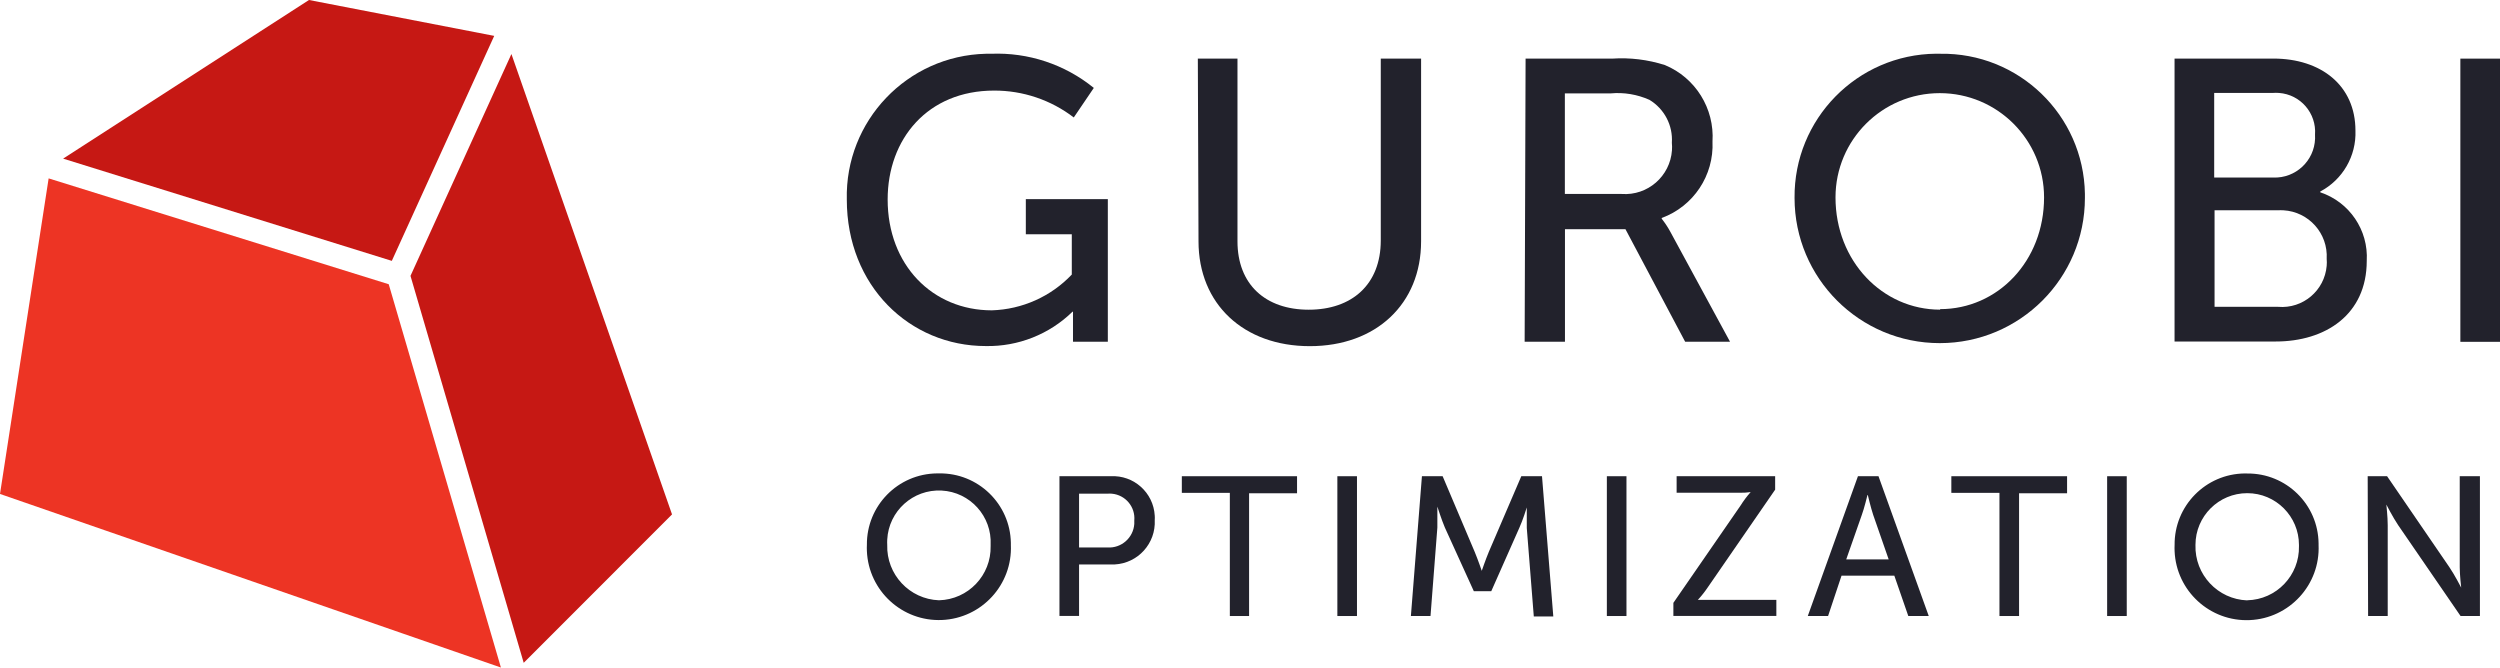
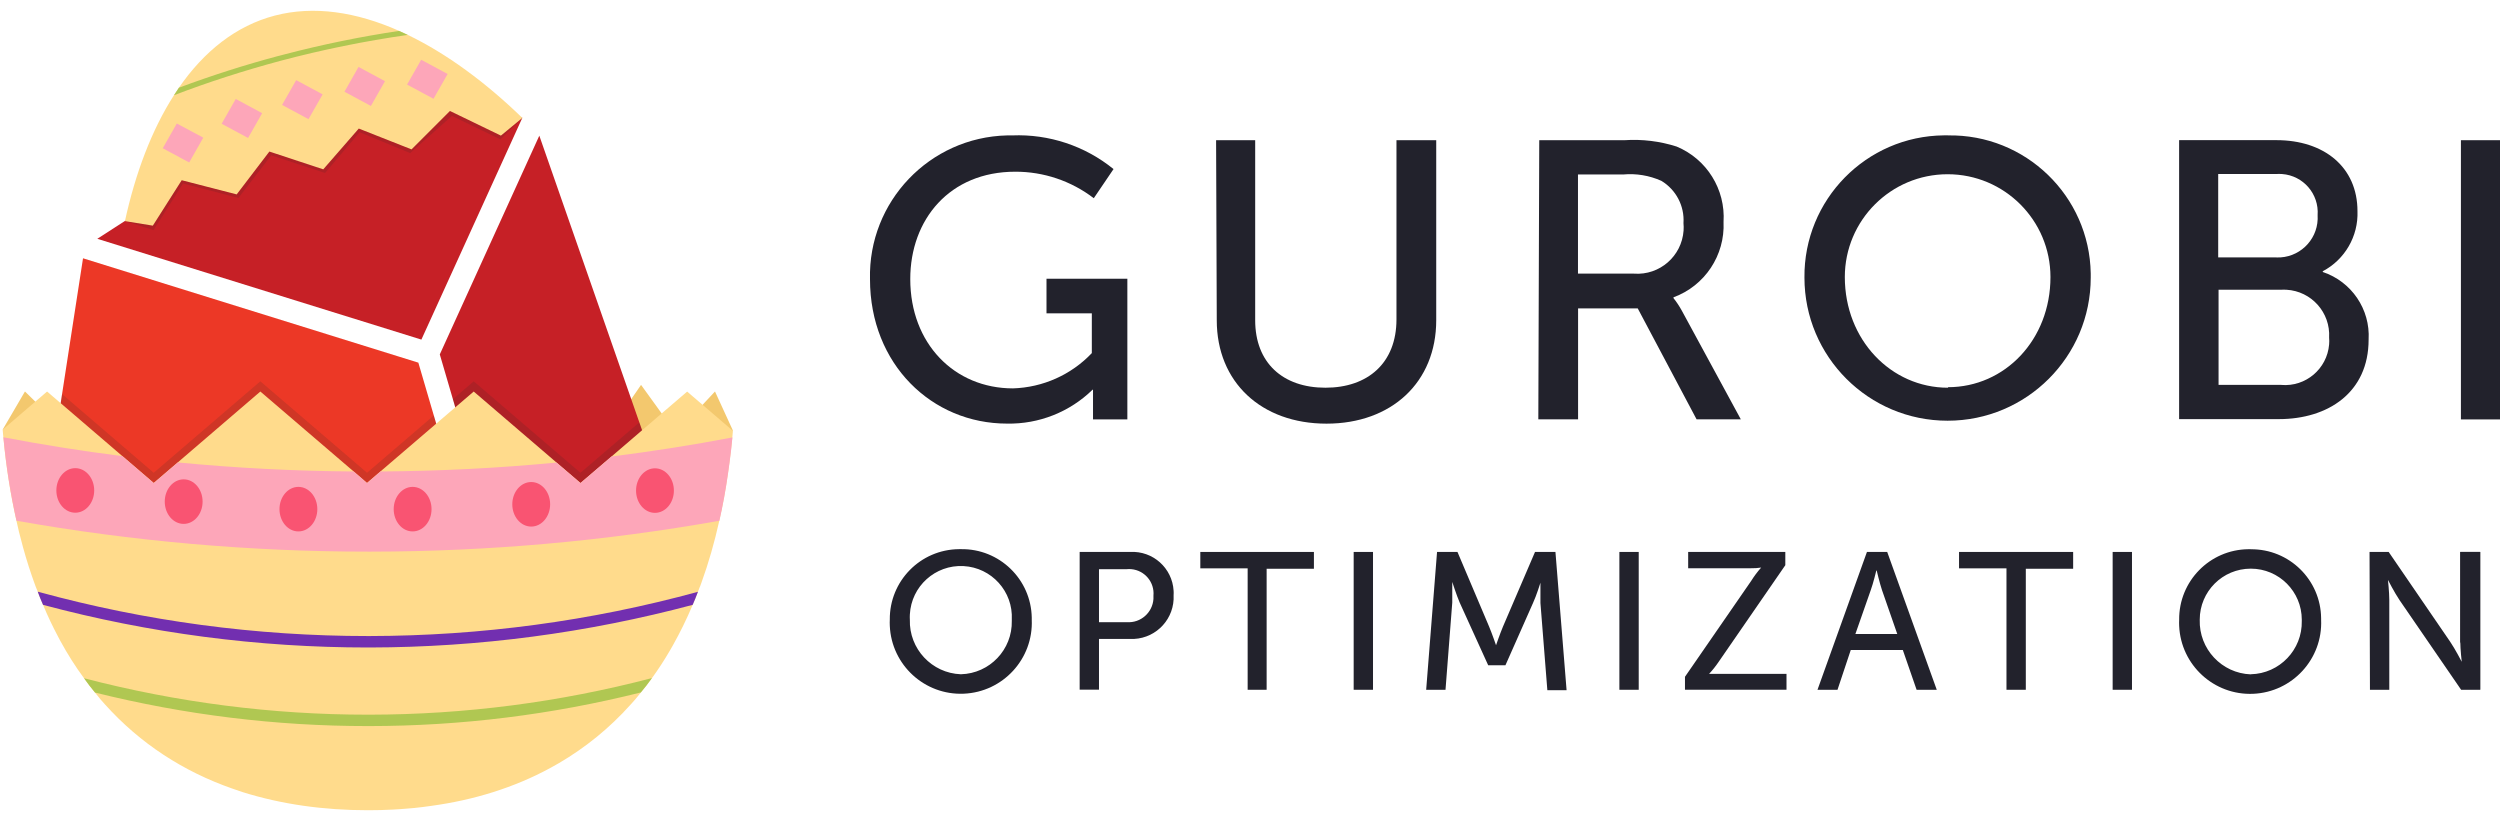
- <svg xmlns="http://www.w3.org/2000/svg" id="Layer_2" viewBox="0 0 478.03 127.64">
+ <svg xmlns="http://www.w3.org/2000/svg" id="Layer_1" viewBox="0 0 484.83 160.06">
  <defs>
-     <style>.cls-1{fill:#ed3424;}.cls-2{fill:#c61814;}.cls-3{fill:#22222c;}</style>
+     <style>.cls-1,.cls-2{fill:#262626;}.cls-3{fill:#c62026;}.cls-2,.cls-4{opacity:.15;}.cls-5{fill:#ffdb8c;}.cls-6{fill:#f3c86e;}.cls-7{fill:#722fb0;}.cls-8{fill:#fda6b9;}.cls-9{fill:#b0c752;}.cls-10{fill:#22222c;}.cls-11{fill:#f95472;}.cls-12{fill:#ec3826;}</style>
  </defs>
-   <g id="Layer_2-2">
-     <path class="cls-3" d="m179.54,114.78c5.59-.14,10.01-4.78,9.88-10.37,0-.07,0-.15,0-.22.28-5.46-3.92-10.11-9.38-10.39-5.46-.28-10.11,3.92-10.39,9.38-.02.34-.02.67,0,1.01-.17,5.65,4.25,10.38,9.89,10.59m0-24.26c7.46-.13,13.62,5.82,13.75,13.28,0,.13,0,.26,0,.39.33,7.6-5.57,14.03-13.17,14.36-7.6.33-14.03-5.57-14.36-13.17-.02-.4-.02-.79,0-1.19-.07-7.48,5.93-13.6,13.41-13.67.12,0,.24,0,.36,0" />
-     <path class="cls-3" d="m211.75,104.68c2.66.18,4.96-1.84,5.14-4.5.01-.21.01-.43,0-.64.24-2.6-1.68-4.9-4.28-5.14-.29-.03-.57-.03-.86,0h-5.42v10.28h5.42Zm-9.17-13.62h9.79c4.41-.25,8.18,3.13,8.43,7.53.02.28.02.56,0,.84.23,4.47-3.2,8.27-7.67,8.5-.25.01-.51.01-.76,0h-6.04v9.84h-3.75v-26.73Z" />
-     <polygon class="cls-3" points="235.16 94.24 225.98 94.24 225.98 91.06 248.01 91.06 248.01 94.32 238.84 94.32 238.84 117.79 235.16 117.79 235.16 94.24" />
-     <rect class="cls-3" x="255.72" y="91.06" width="3.75" height="26.73" />
-     <path class="cls-3" d="m271.89,91.06h3.96l6.14,14.49c.62,1.49,1.34,3.6,1.34,3.6,0,0,.72-2.11,1.34-3.6l6.22-14.49h3.96l2.16,26.81h-3.73l-1.34-16.91v-3.93s-.8,2.57-1.44,3.93l-5.35,12.08h-3.34l-5.53-12.16c-.62-1.44-1.44-4.01-1.44-4.01v4.01l-1.31,16.91h-3.75l2.11-26.73Z" />
-     <rect class="cls-3" x="307.25" y="91.06" width="3.75" height="26.73" />
-     <path class="cls-3" d="m319.97,115.27l12.85-18.61c.57-.91,1.21-1.77,1.93-2.57-.66.1-1.33.14-2,.13h-12.16v-3.16h18.84v2.57l-12.85,18.63c-.58.86-1.22,1.68-1.93,2.44h15.01v3.08h-19.69v-2.52Z" />
-     <path class="cls-3" d="m357.08,94.66s-.62,2.57-1.08,3.8l-2.98,8.51h8.12l-2.96-8.51c-.46-1.36-1.03-3.8-1.03-3.8h-.08Zm5.14,15.42h-10.1l-2.57,7.71h-3.88l9.59-26.73h3.93l9.61,26.73h-3.91l-2.67-7.71Z" />
-     <polygon class="cls-3" points="382.32 94.24 373.12 94.24 373.12 91.06 395.25 91.06 395.25 94.32 386.07 94.32 386.07 117.79 382.32 117.79 382.32 94.24" />
-     <rect class="cls-3" x="402.91" y="91.06" width="3.75" height="26.73" />
-     <path class="cls-3" d="m429.69,114.78c5.59-.12,10.02-4.75,9.9-10.34,0-.08,0-.16,0-.24,0-5.46-4.42-9.9-9.89-9.9-5.46,0-9.9,4.42-9.9,9.89v.02c-.17,5.65,4.25,10.38,9.89,10.59m0-24.26c7.47-.07,13.58,5.92,13.65,13.39,0,.1,0,.19,0,.28.33,7.6-5.57,14.03-13.17,14.36-7.6.33-14.03-5.57-14.36-13.17-.02-.4-.02-.79,0-1.19-.07-7.48,5.93-13.6,13.41-13.68.16,0,.31,0,.47,0" />
-     <path class="cls-3" d="m452.71,91.06h3.73l11.93,17.42c.98,1.44,2.24,3.88,2.24,3.88,0,0-.28-2.42-.28-3.88v-17.42h3.86v26.73h-3.7l-11.95-17.4c-1-1.49-2.24-3.91-2.24-3.91,0,0,.26,2.39.26,3.91v17.4h-3.75l-.08-26.73Z" />
-     <path class="cls-3" d="m189.49,10.28c7.13-.29,14.12,2.03,19.66,6.53l-3.83,5.65c-4.37-3.35-9.73-5.16-15.24-5.14-12.7,0-20.35,9.25-20.35,20.82,0,12.54,8.58,21.2,19.92,21.2,5.8-.18,11.29-2.63,15.29-6.84v-7.71h-8.79v-6.71h15.68v27.27h-6.66v-5.76h-.08c-4.43,4.33-10.41,6.7-16.6,6.58-14.55,0-26.57-11.49-26.57-28.01-.36-15.04,11.55-27.52,26.59-27.88.33,0,.66,0,.99,0" />
-     <path class="cls-3" d="m229.04,11.21h7.58v34.93c0,8.25,5.35,13.08,13.62,13.08s13.78-4.83,13.78-13.24V11.21h7.71v34.93c0,12-8.64,20.05-21.28,20.05s-21.28-8.04-21.28-20.05l-.13-34.93Z" />
-     <path class="cls-3" d="m310.1,37.09c4.96.35,9.25-3.39,9.6-8.35.03-.48.03-.97-.02-1.45.22-3.32-1.44-6.48-4.29-8.2-2.33-1.04-4.89-1.47-7.43-1.23h-8.74v19.22h10.87Zm-18.4-25.88h16.55c3.41-.23,6.84.19,10.1,1.23,5.85,2.43,9.5,8.31,9.1,14.62.3,6.47-3.63,12.39-9.71,14.62v.15c.61.76,1.15,1.58,1.62,2.44l11.44,21.07h-8.58l-11.41-21.51h-11.57v21.51h-7.71l.18-54.15Z" />
-     <path class="cls-3" d="m370.96,59.11c11.03,0,19.89-9.18,19.89-21.36,0-11.01-8.93-19.94-19.94-19.94s-19.94,8.93-19.94,19.94c0,12.18,8.97,21.46,20,21.46v-.1Zm0-48.83c15.04-.26,27.45,11.73,27.7,26.77,0,.27,0,.53,0,.8,0,15.33-12.43,27.76-27.76,27.76s-27.76-12.43-27.76-27.76c-.14-15.09,11.97-27.44,27.06-27.58.25,0,.5,0,.75,0" />
-     <path class="cls-3" d="m435.62,58.67c4.72.4,8.87-3.11,9.27-7.84.04-.44.04-.89,0-1.34.28-4.85-3.42-9-8.27-9.28-.36-.02-.73-.02-1.09,0h-12.08v18.45h12.16Zm-.93-24.72c4.26.15,7.83-3.18,7.98-7.43,0-.26,0-.51-.01-.77.3-4.11-2.78-7.68-6.89-7.98-.4-.03-.81-.03-1.21,0h-11.18v16.17h11.31Zm-18.89-22.75h18.89c9.12,0,15.7,5.14,15.7,13.78.18,4.85-2.44,9.38-6.73,11.64v.15c5.58,1.86,9.23,7.23,8.89,13.11,0,10.28-7.89,15.42-17.4,15.42h-19.35V11.21Z" />
-     <rect class="cls-3" x="470.45" y="11.21" width="7.58" height="54.15" />
-     <polygon class="cls-2" points="94.5 6.86 59.08 0 12.07 30.33 74.92 49.88 94.5 6.86" />
-     <polygon class="cls-1" points="9.3 34.11 6.36 53.16 0 94.45 77.03 121.14 95.78 127.64 74.33 54.35 9.3 34.11" />
-     <polygon class="cls-2" points="97.79 10.33 78.49 52.75 100.14 126.74 128.5 98.36 97.79 10.33" />
+   <polygon class="cls-6" points="142.15 83.53 138.66 75.92 131.1 84.03 124.32 74.64 115.51 87.42 142.15 83.53" />
+   <polygon class="cls-6" points="13.61 84.52 4.84 75.92 .52 83.31 13.61 84.52" />
+   <path class="cls-10" d="M186.34,130.76c5.59-.14,10.01-4.78,9.88-10.37v-.22c.28-5.46-3.92-10.11-9.38-10.39s-10.11,3.92-10.39,9.38c-.02.34-.02.67,0,1.01-.17,5.65,4.25,10.38,9.89,10.59M186.34,106.5c7.46-.13,13.62,5.82,13.75,13.28v.39c.33,7.6-5.57,14.03-13.17,14.36-7.6.33-14.03-5.57-14.36-13.17-.02-.4-.02-.79,0-1.19-.07-7.48,5.93-13.6,13.41-13.67h.36" />
+   <path class="cls-10" d="M218.55,120.66c2.66.18,4.96-1.84,5.14-4.5,0-.21,0-.43,0-.64.24-2.6-1.68-4.9-4.28-5.14-.29-.03-.57-.03-.86,0h-5.42v10.28h5.42ZM209.38,107.04h9.79c4.41-.25,8.18,3.13,8.43,7.53.02.28.02.56,0,.84.23,4.47-3.2,8.27-7.67,8.5-.25.01-.51.01-.76,0h-6.04v9.84h-3.75v-26.73.02Z" />
+   <path class="cls-10" d="M278.69,107.04h3.96l6.14,14.49c.62,1.49,1.34,3.6,1.34,3.6,0,0,.72-2.11,1.34-3.6l6.22-14.49h3.96l2.16,26.81h-3.73l-1.34-16.91v-3.93s-.8,2.57-1.44,3.93l-5.35,12.08h-3.34l-5.53-12.16c-.62-1.44-1.44-4.01-1.44-4.01v4.01l-1.31,16.91h-3.75l2.11-26.73h0Z" />
+   <path class="cls-10" d="M363.88,110.64s-.62,2.57-1.08,3.8l-2.98,8.51h8.12l-2.96-8.51c-.46-1.36-1.03-3.8-1.03-3.8h-.08,0ZM369.02,126.06h-10.1l-2.57,7.71h-3.88l9.59-26.73h3.93l9.61,26.73h-3.91l-2.67-7.71h0Z" />
+   <path class="cls-10" d="M436.49,130.76c5.59-.12,10.02-4.75,9.9-10.34v-.24c0-5.46-4.42-9.9-9.89-9.9s-9.9,4.42-9.9,9.89v.02c-.17,5.65,4.25,10.38,9.89,10.59M436.49,106.52c7.47-.07,13.58,5.92,13.65,13.39v.28c.33,7.6-5.57,14.03-13.17,14.36s-14.03-5.57-14.36-13.17c-.02-.4-.02-.79,0-1.19-.07-7.48,5.93-13.6,13.41-13.68h.47" />
+   <path class="cls-10" d="M459.51,107.04h3.73l11.93,17.42c.98,1.44,2.24,3.88,2.24,3.88,0,0-.28-2.42-.28-3.88v-17.42h3.86v26.73h-3.7l-11.95-17.4c-1-1.49-2.24-3.91-2.24-3.91,0,0,.26,2.39.26,3.91v17.4h-3.75l-.08-26.73h-.02Z" />
+   <path class="cls-10" d="M196.29,26.26c7.13-.29,14.12,2.03,19.66,6.53l-3.83,5.65c-4.37-3.35-9.73-5.16-15.24-5.14-12.7,0-20.35,9.25-20.35,20.82,0,12.54,8.58,21.2,19.92,21.2,5.8-.18,11.29-2.63,15.29-6.84v-7.71h-8.79v-6.71h15.68v27.27h-6.66v-5.76h-.08c-4.43,4.33-10.41,6.7-16.6,6.58-14.55,0-26.57-11.49-26.57-28.01-.36-15.04,11.55-27.52,26.59-27.88h.99" />
+   <path class="cls-10" d="M235.84,27.19h7.58v34.92c0,8.25,5.35,13.08,13.62,13.08s13.78-4.83,13.78-13.24V27.19h7.71v34.92c0,12-8.64,20.05-21.28,20.05s-21.28-8.04-21.28-20.05l-.13-34.93h0Z" />
+   <path class="cls-10" d="M316.9,53.07c4.96.35,9.25-3.39,9.6-8.35.03-.48.03-.97-.02-1.45.22-3.32-1.44-6.48-4.29-8.2-2.33-1.04-4.89-1.47-7.43-1.23h-8.74v19.22h10.88ZM298.5,27.19h16.55c3.41-.23,6.84.19,10.1,1.23,5.85,2.43,9.5,8.31,9.1,14.62.3,6.47-3.63,12.39-9.71,14.62v.15c.61.76,1.15,1.58,1.62,2.44l11.44,21.07h-8.58l-11.41-21.51h-11.57v21.51h-7.71l.18-54.15v.02Z" />
+   <path class="cls-10" d="M377.76,75.09c11.03,0,19.89-9.18,19.89-21.36,0-11.01-8.93-19.94-19.94-19.94s-19.94,8.93-19.94,19.94c0,12.18,8.97,21.46,20,21.46v-.1h0ZM377.76,26.26c15.04-.26,27.45,11.73,27.7,26.77v.8c0,15.33-12.43,27.76-27.76,27.76s-27.76-12.43-27.76-27.76c-.14-15.09,11.97-27.44,27.06-27.58h.75" />
+   <path class="cls-10" d="M442.42,74.65c4.72.4,8.87-3.11,9.27-7.84.04-.44.04-.89,0-1.34.28-4.85-3.42-9-8.27-9.28-.36-.02-.73-.02-1.09,0h-12.08v18.45h12.17ZM441.49,49.93c4.26.15,7.83-3.18,7.98-7.43,0-.26,0-.51-.01-.77.3-4.11-2.78-7.68-6.89-7.98-.4-.03-.81-.03-1.21,0h-11.18v16.17h11.31ZM422.6,27.18h18.89c9.12,0,15.7,5.14,15.7,13.78.18,4.85-2.44,9.38-6.73,11.64v.15c5.58,1.86,9.23,7.23,8.89,13.11,0,10.28-7.89,15.42-17.4,15.42h-19.35V27.19h0Z" />
+   <polygon class="cls-12" points="16.1 50.09 13.16 69.14 6.8 110.43 83.83 137.12 102.58 143.62 81.13 70.33 16.1 50.09" />
+   <polygon class="cls-3" points="104.59 26.31 85.29 68.73 106.94 142.72 135.3 114.34 104.59 26.31" />
+   <polygon class="cls-10" points="241.96 110.22 232.78 110.22 232.78 107.04 254.81 107.04 254.81 110.3 245.64 110.3 245.64 133.77 241.96 133.77 241.96 110.22" />
+   <rect class="cls-10" x="262.52" y="107.04" width="3.75" height="26.73" />
+   <rect class="cls-10" x="314.05" y="107.04" width="3.75" height="26.73" />
+   <path class="cls-10" d="M326.77,131.25l12.85-18.61c.57-.91,1.21-1.77,1.93-2.57-.66.1-1.33.14-2,.13h-12.16v-3.16h18.84v2.57l-12.85,18.63c-.58.86-1.22,1.68-1.93,2.44h15.01v3.08h-19.69v-2.52h0Z" />
+   <polygon class="cls-10" points="389.12 110.22 379.92 110.22 379.92 107.04 402.05 107.04 402.05 110.3 392.87 110.3 392.87 133.77 389.12 133.77 389.12 110.22" />
+   <rect class="cls-10" x="409.71" y="107.04" width="3.75" height="26.73" />
+   <rect class="cls-10" x="477.25" y="27.19" width="7.58" height="54.15" />
+   <path class="cls-10" d="M477.13,124.46v-17.42h3.86v26.73" />
+   <polygon class="cls-3" points="101.3 22.84 52.14 15.98 28.88 39.85 18.87 46.31 81.72 65.86 101.3 22.84" />
+   <g class="cls-4">
+     <polygon class="cls-1" points="62.27 24.13 47.09 28.86 32.48 33.95 24.22 42.88 29.77 44.63 35.49 35.59 46.24 38.39 52.6 30.13 63.04 33.55 69.74 25.64 79.55 29.69 87.64 22.48 97.06 27.04 101.3 22.88 86.98 20.45 62.27 24.13" />
  </g>
+   <path class="cls-5" d="M53.3,3.02c-7.54,1.97-13.75,6.96-18.6,13.98-.33.47-.65.96-.96,1.46-4.32,6.73-7.49,15.15-9.51,24.42l5.41.88,5.6-8.81,10.66,2.75,6.34-8.31,10.45,3.45,6.89-7.91,10.23,4.04,7.45-7.45,9.88,4.78,4.16-3.43c-7.1-6.88-14.67-12.47-22.23-16.11-.56-.27-1.13-.53-1.69-.78-8.26-3.66-16.49-4.94-24.08-2.96Z" />
+   <path class="cls-9" d="M54.06,10.83c-6.59,1.76-13.05,3.82-19.36,6.18-.33.47-.65.96-.96,1.46,6.71-2.57,13.6-4.78,20.63-6.67,8.13-2.16,16.38-3.84,24.7-5.03-.56-.27-1.13-.53-1.69-.78-7.45,1.12-14.84,2.63-22.14,4.54l-1.18.31Z" />
+   <polygon class="cls-8" points="59.83 23.11 62.57 18.3 57.44 15.54 54.7 20.35 59.83 23.11" />
+   <polygon class="cls-8" points="71.93 20.55 74.66 15.74 69.53 12.98 66.8 17.79 71.93 20.55" />
+   <polygon class="cls-8" points="84.07 19.16 86.81 14.35 81.68 11.59 78.94 16.4 84.07 19.16" />
+   <polygon class="cls-8" points="48.11 26.76 50.84 21.95 45.72 19.19 42.98 24 48.11 26.76" />
+   <polygon class="cls-8" points="36.69 31.51 39.42 26.7 34.29 23.95 31.56 28.75 36.69 31.51" />
+   <polygon class="cls-2" points="71.18 91.69 50.49 73.95 29.81 91.69 12.04 76.44 8.89 96.88 89.09 97.51 84.13 80.58 71.18 91.69" />
+   <polygon class="cls-2" points="123.99 81.91 112.57 91.69 91.87 73.95 87.83 77.41 93.72 97.55 129.54 97.84 123.99 81.91" />
+   <path class="cls-5" d="M112.57,93.67l-4.64-3.97-16.06-13.77-18.09,15.5-2.61,2.24-2.59-2.24-18.09-15.5-16.02,13.75-4.66,3.99-6.07-5.21-14.61-12.53-8.61,7.39c0,.18.02.33.04.51.04.33.06.64.09.98.54,5.79,1.41,11.18,2.54,16.19.09.38.17.75.26,1.13.15.69.3,1.35.49,2,.66,2.64,1.41,5.15,2.24,7.56.11.35.24.69.36,1.02.24.71.51,1.4.79,2.06.32.87.66,1.73,1.03,2.55.88,2.13,1.84,4.15,2.88,6.1.13.29.28.55.43.82,1.43,2.62,2.95,5.03,4.63,7.3.68.95,1.39,1.91,2.14,2.79.08.11.15.2.23.29.53.69,1.09,1.33,1.65,1.95,6.94,7.72,15.32,13.06,24.67,16.34.66.24,1.33.47,2.01.69,7.6,2.39,15.79,3.53,24.35,3.53,1.65,0,3.29-.04,4.93-.13.86-.04,1.71-.11,2.58-.18.51-.04,1.02-.09,1.52-.13,1.07-.11,2.14-.24,3.21-.4,8.29-1.13,16.09-3.53,23.14-7.36.56-.31,1.13-.62,1.69-.95,5.1-2.99,9.78-6.76,13.93-11.4.58-.62,1.13-1.26,1.67-1.95.08-.11.17-.2.24-.31.75-.89,1.47-1.82,2.16-2.79,1.24-1.71,2.41-3.5,3.52-5.41.19-.31.38-.64.56-.98,1.37-2.44,2.65-5.03,3.82-7.81.36-.82.7-1.66,1.02-2.53.13-.33.26-.69.39-1.02h.02c.09-.29.21-.6.32-.89,1.34-3.7,2.48-7.65,3.42-11.89.66-2.91,1.22-5.94,1.67-9.11.11-.71.21-1.44.3-2.17.23-1.6.39-3.22.56-4.88.04-.33.06-.67.09-1,0-.09.02-.2.02-.29l-8.87-7.61-14.68,12.6-6.02,5.15Z" />
+   <path class="cls-8" d="M107.93,89.7c-11.3,1.09-22.69,1.66-34.14,1.73l-2.61,2.24-2.59-2.24c-11.45-.07-22.83-.67-34.11-1.75l-4.66,3.99-6.07-5.21c-7.76-.98-15.46-2.2-23.09-3.66.54,5.79,1.41,11.18,2.54,16.19,22.37,3.97,45.22,5.99,68.23,5.99h.43c22.83-.02,45.48-2.04,67.65-5.99.66-2.91,1.22-5.94,1.67-9.11.11-.71.21-1.44.3-2.17.23-1.6.39-3.22.56-4.88-7.76,1.49-15.59,2.71-23.45,3.7l-6.02,5.15-4.64-3.97Z" />
+   <path class="cls-9" d="M16.29,131.52c.68.95,1.39,1.91,2.14,2.79,17.35,4.32,35.06,6.5,52.91,6.5h.36c17.71-.02,35.31-2.2,52.57-6.52.75-.89,1.47-1.82,2.16-2.79-17.95,4.7-36.27,7.07-54.73,7.1h-.36c-18.58,0-37-2.37-55.05-7.07Z" />
+   <path class="cls-7" d="M7.32,114.75c.32.87.66,1.73,1.03,2.55,20.57,5.5,41.68,8.27,62.99,8.27h.36c21.19-.04,42.17-2.82,62.63-8.27.36-.82.7-1.66,1.02-2.53-20.78,5.68-42.12,8.54-63.64,8.58h-.36c-21.66,0-43.15-2.88-64.02-8.6Z" />
+   <path class="cls-11" d="M10.93,95.11c0,2.39,1.64,4.32,3.67,4.32s3.67-1.94,3.67-4.32-1.64-4.32-3.67-4.32-3.67,1.94-3.67,4.32Z" />
+   <path class="cls-11" d="M31.95,97.28c0,2.39,1.64,4.32,3.67,4.32s3.67-1.94,3.67-4.32-1.64-4.32-3.67-4.32-3.67,1.94-3.67,4.32Z" />
+   <path class="cls-11" d="M99.35,97.8c0,2.39,1.64,4.32,3.67,4.32s3.67-1.94,3.67-4.32-1.64-4.32-3.67-4.32-3.67,1.94-3.67,4.32Z" />
+   <path class="cls-11" d="M123.35,95.14c0,2.39,1.64,4.32,3.67,4.32s3.67-1.94,3.67-4.32-1.64-4.32-3.67-4.32-3.67,1.94-3.67,4.32Z" />
+   <path class="cls-11" d="M54.2,98.74c0,2.39,1.64,4.32,3.67,4.32s3.67-1.94,3.67-4.32-1.64-4.32-3.67-4.32-3.67,1.94-3.67,4.32Z" />
+   <path class="cls-11" d="M76.35,98.74c0,2.39,1.64,4.32,3.67,4.32s3.67-1.94,3.67-4.32-1.64-4.32-3.67-4.32-3.67,1.94-3.67,4.32Z" />
</svg>
